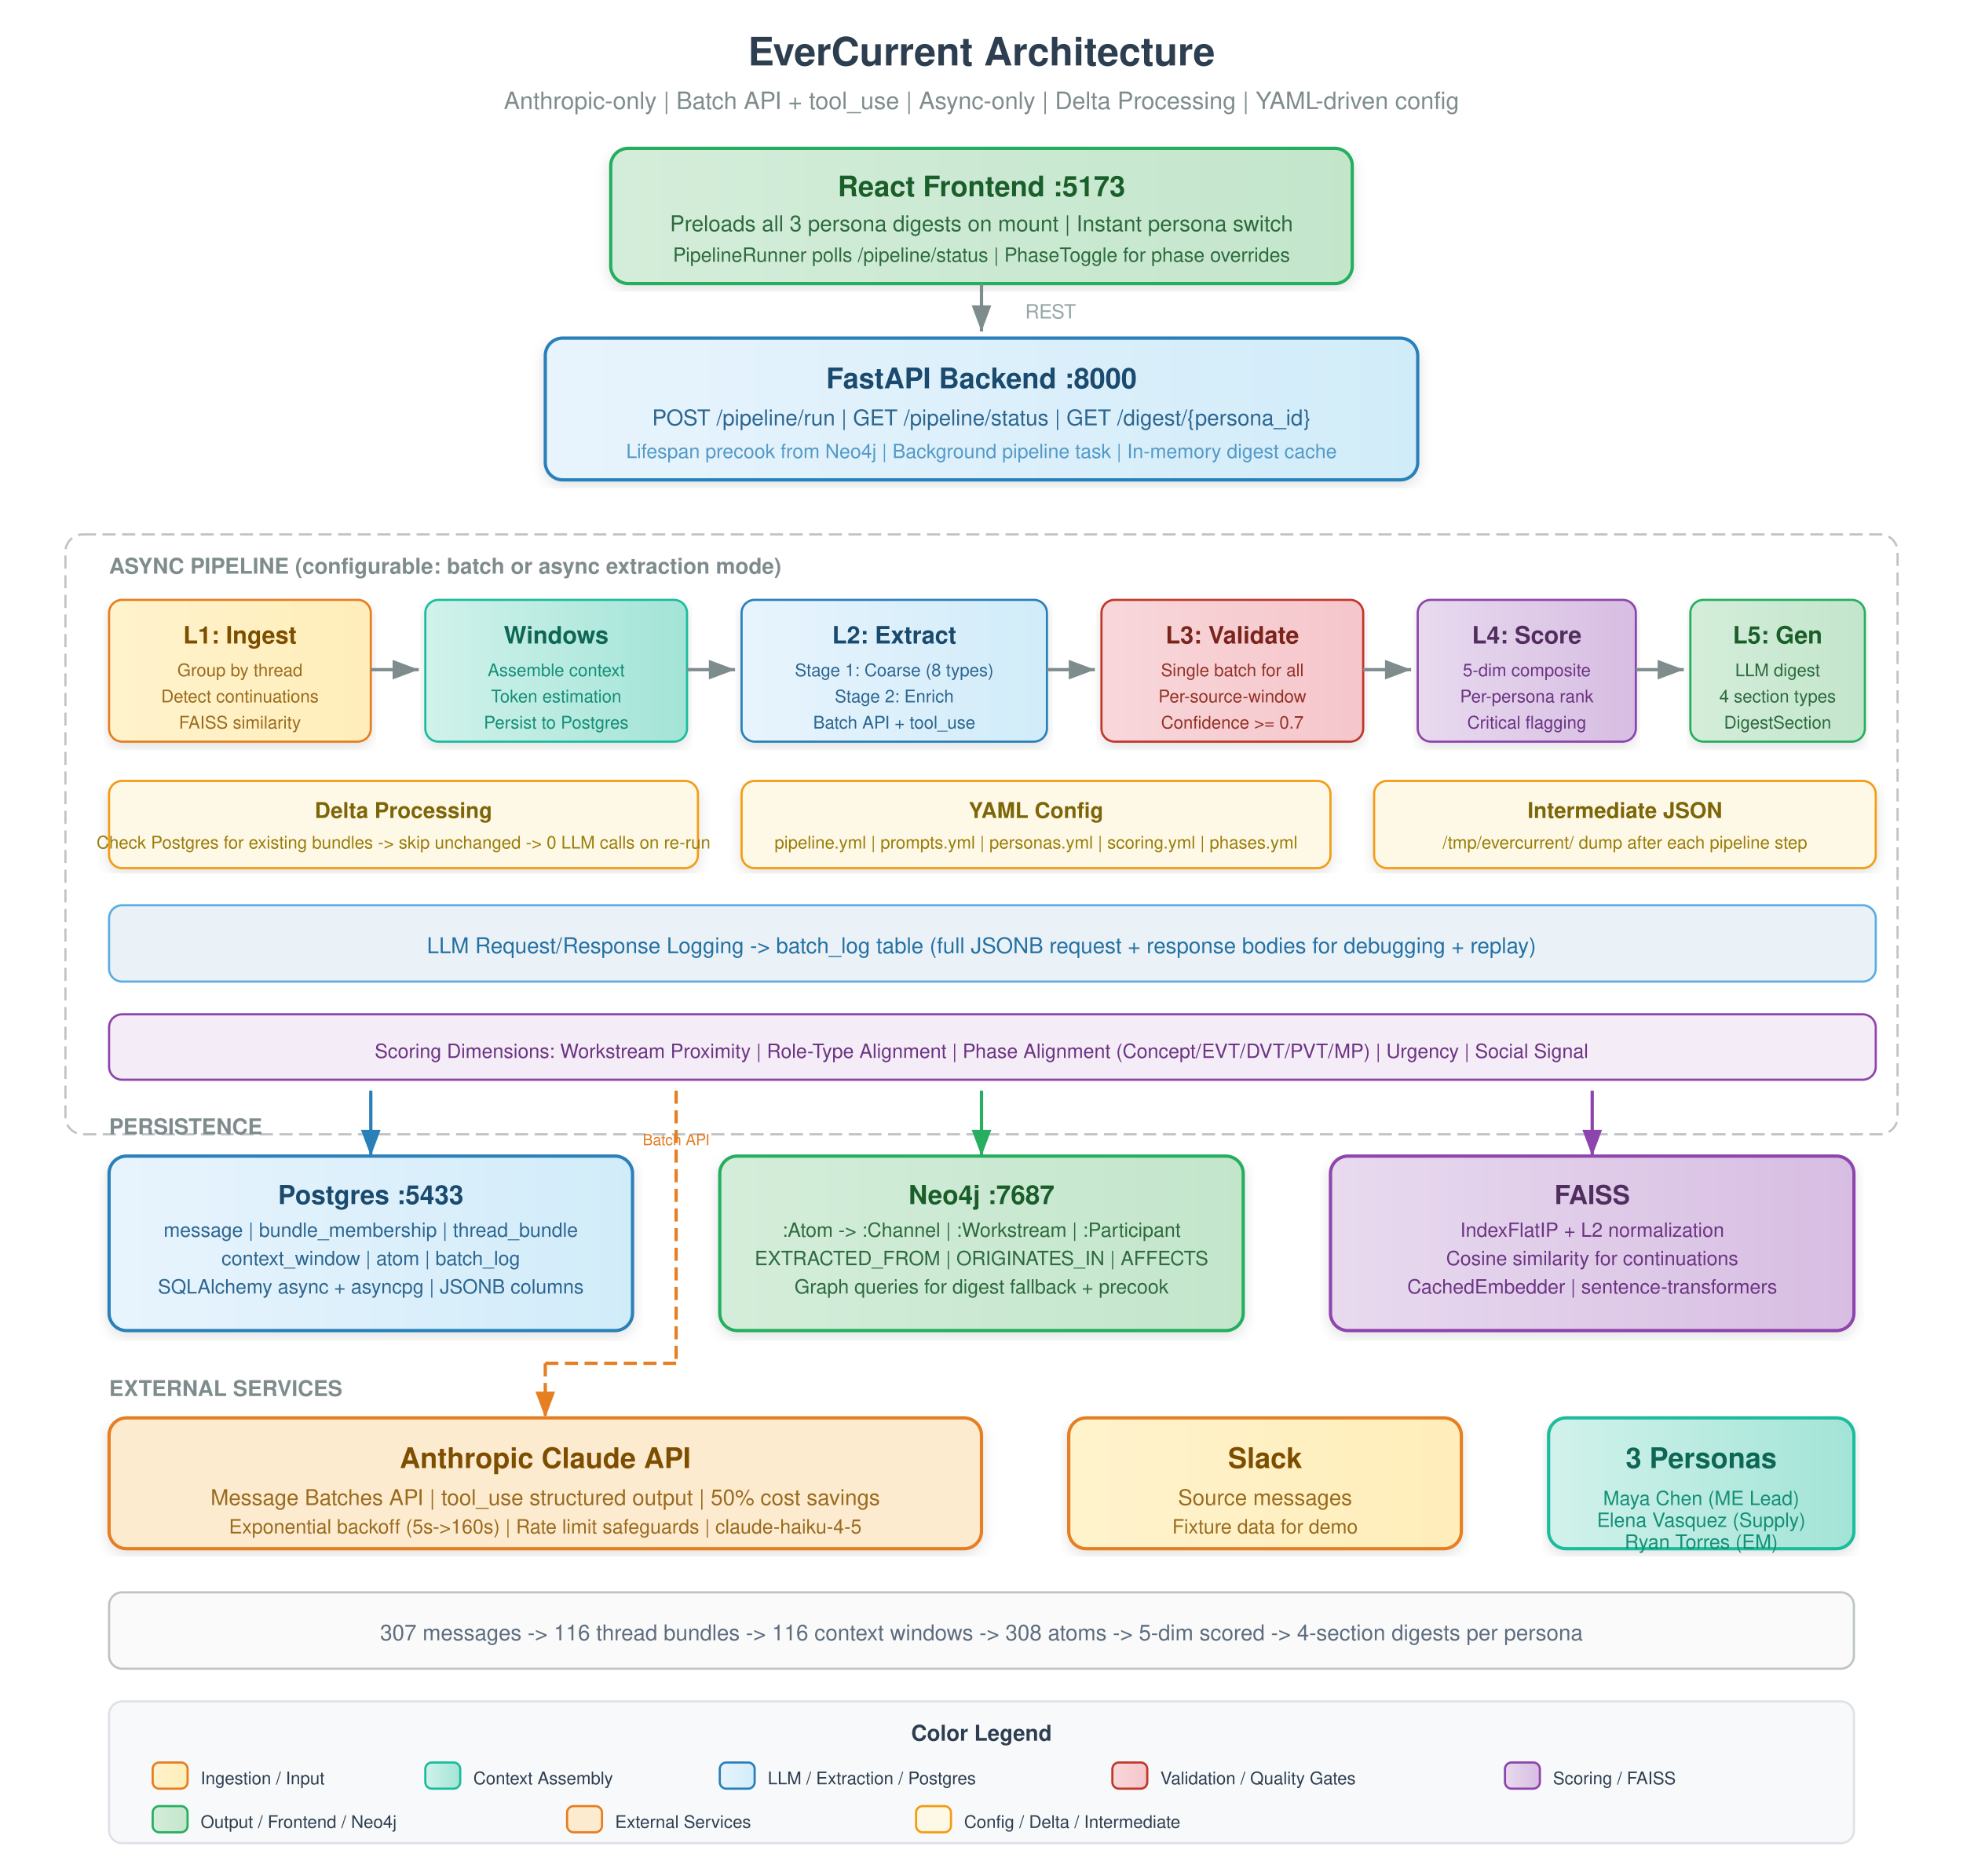
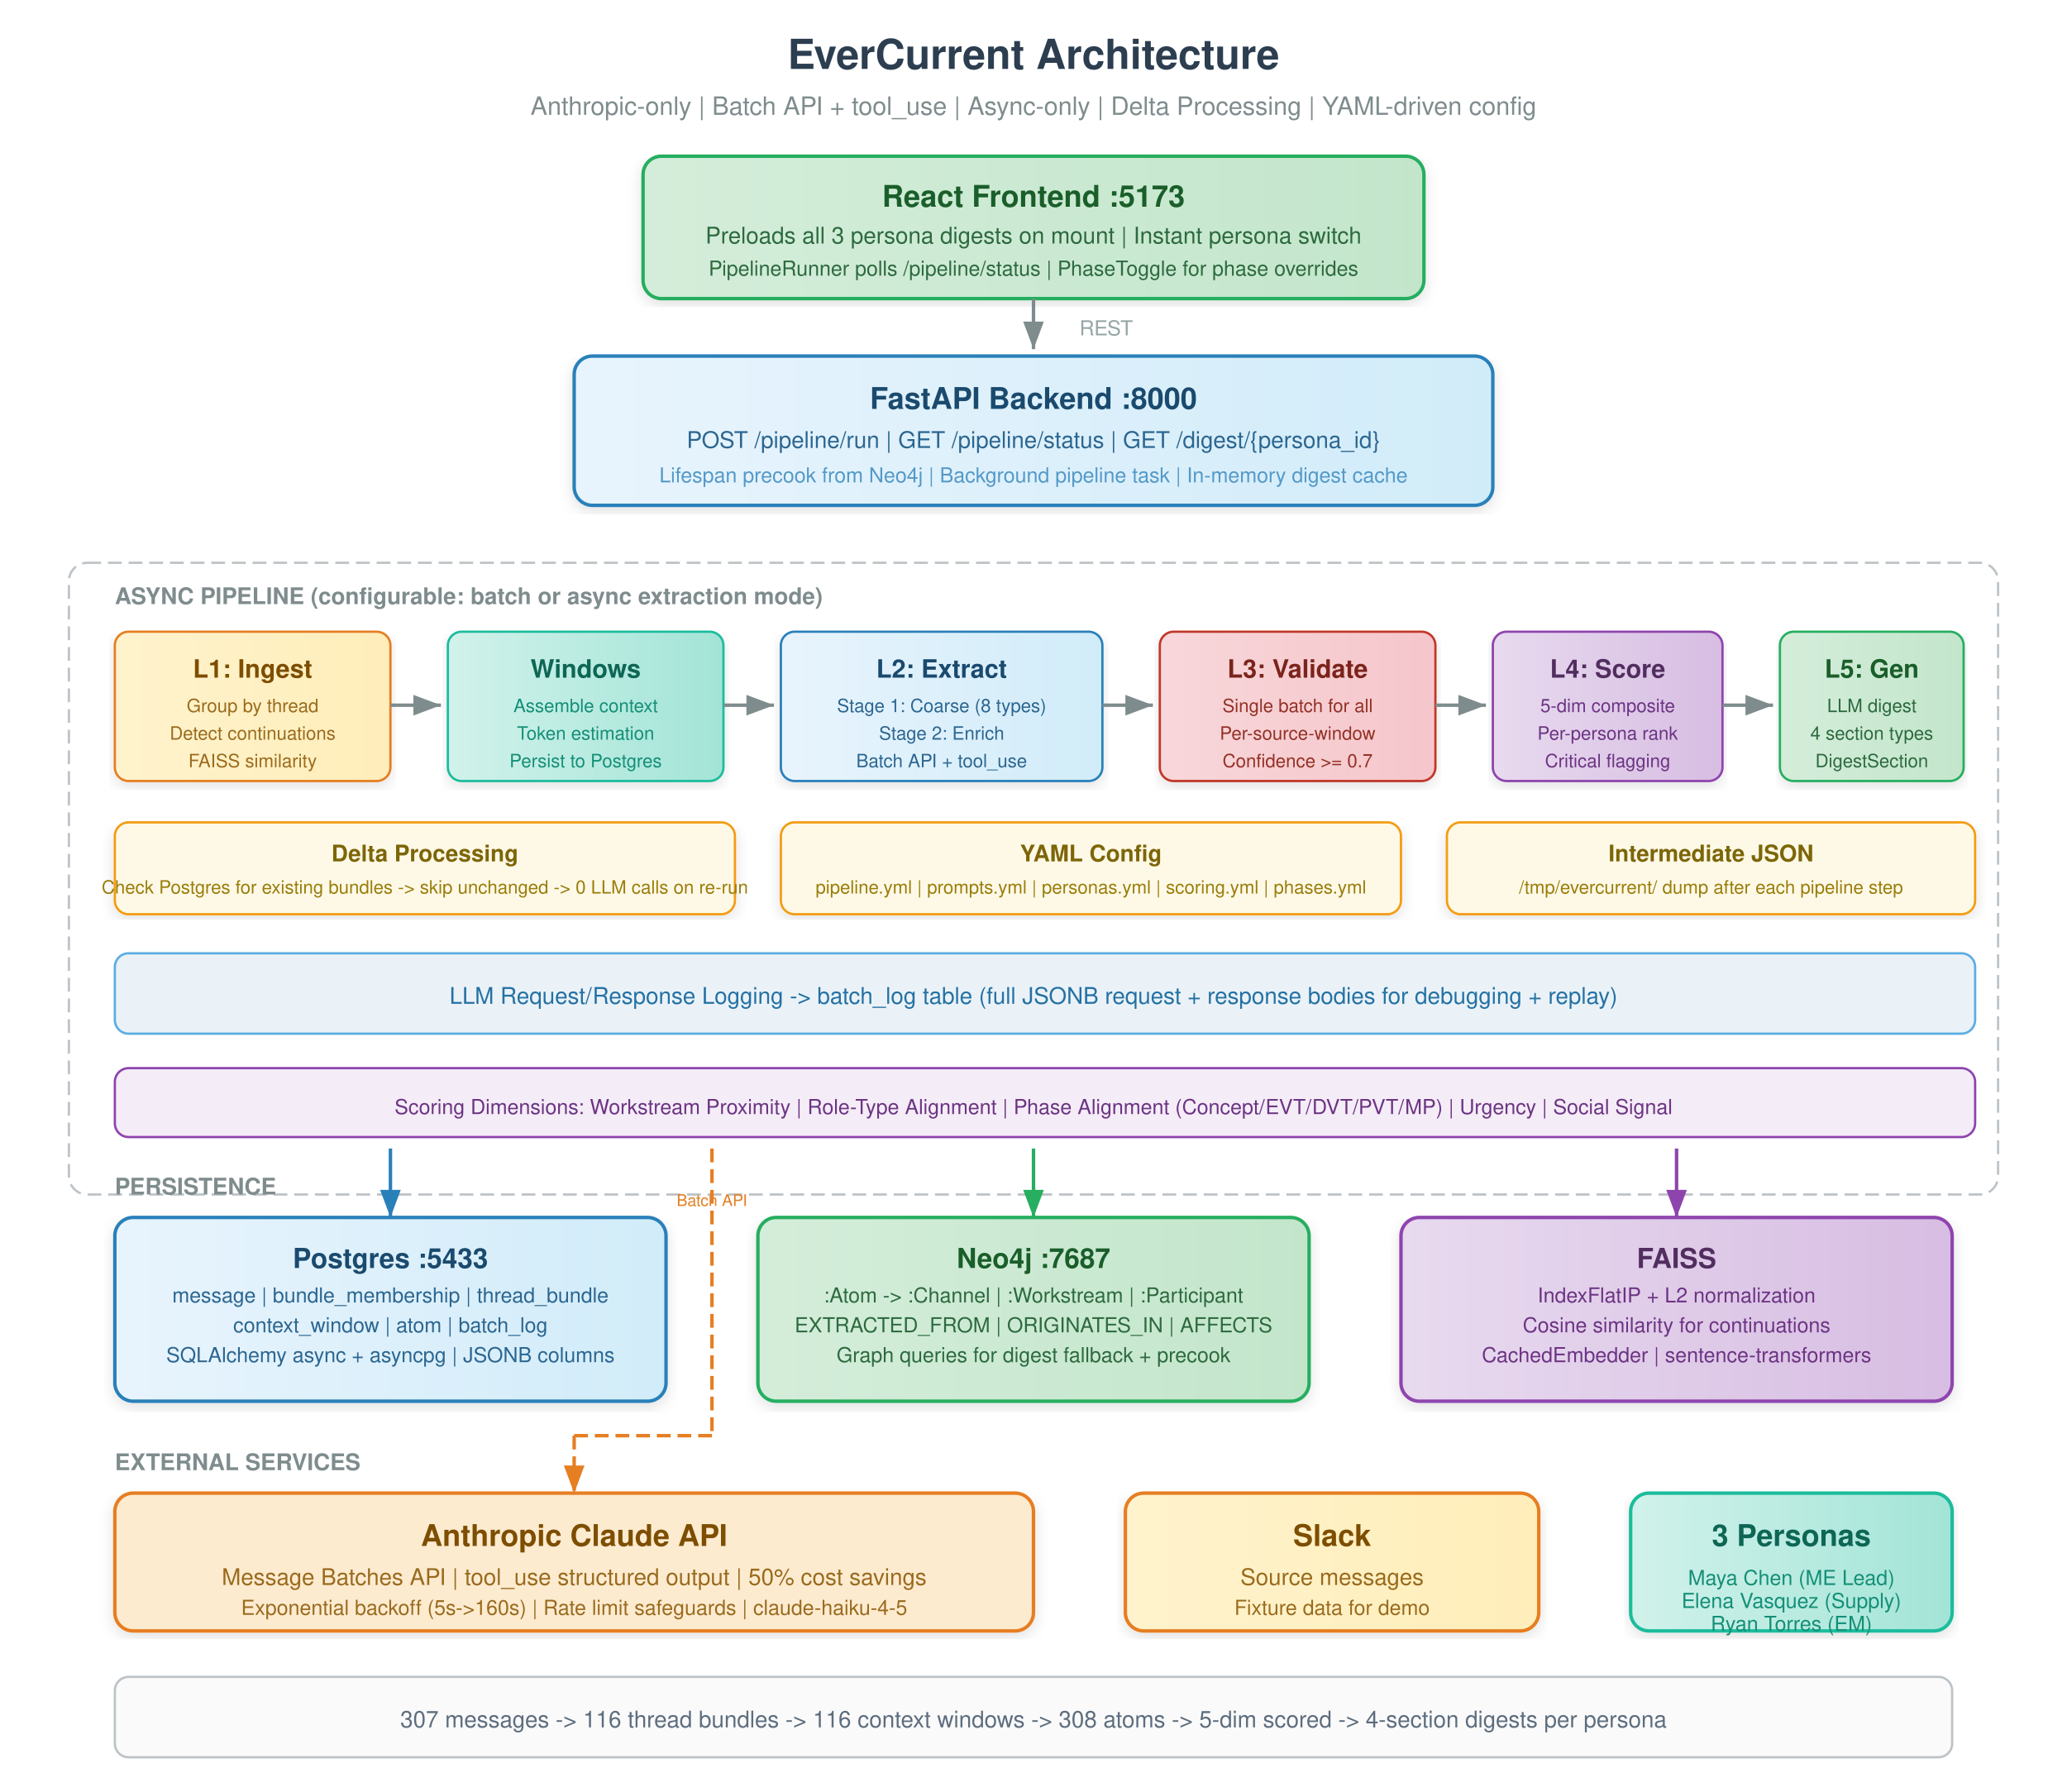
- <svg xmlns="http://www.w3.org/2000/svg" viewBox="0 0 900 860" font-family="'Segoe UI', Helvetica, Arial, sans-serif">
+ <svg xmlns="http://www.w3.org/2000/svg" viewBox="0 0 900 780" font-family="'Segoe UI', Helvetica, Arial, sans-serif">
  <defs>
    <linearGradient id="blueGrad" x1="0%" y1="0%" x2="100%" y2="0%">
      <stop offset="0%" stop-color="#e8f4fd" />
      <stop offset="100%" stop-color="#d1ecf9" />
    </linearGradient>
    <linearGradient id="greenGrad" x1="0%" y1="0%" x2="100%" y2="0%">
      <stop offset="0%" stop-color="#d4edda" />
      <stop offset="100%" stop-color="#c3e6cb" />
    </linearGradient>
    <linearGradient id="orangeGrad" x1="0%" y1="0%" x2="100%" y2="0%">
      <stop offset="0%" stop-color="#fff3cd" />
      <stop offset="100%" stop-color="#ffeeba" />
    </linearGradient>
    <linearGradient id="redGrad" x1="0%" y1="0%" x2="100%" y2="0%">
      <stop offset="0%" stop-color="#f8d7da" />
      <stop offset="100%" stop-color="#f5c6cb" />
    </linearGradient>
    <linearGradient id="purpleGrad" x1="0%" y1="0%" x2="100%" y2="0%">
      <stop offset="0%" stop-color="#e8daef" />
      <stop offset="100%" stop-color="#d7bde2" />
    </linearGradient>
    <linearGradient id="tealGrad" x1="0%" y1="0%" x2="100%" y2="0%">
      <stop offset="0%" stop-color="#d1f2eb" />
      <stop offset="100%" stop-color="#a3e4d7" />
    </linearGradient>
    <filter id="shadow" x="-2%" y="-2%" width="104%" height="108%">
      <feDropShadow dx="0" dy="2" stdDeviation="3" flood-opacity="0.12" />
    </filter>
    <marker id="arrow" markerWidth="8" markerHeight="6" refX="8" refY="3" orient="auto">
      <polygon points="0 0, 8 3, 0 6" fill="#7f8c8d" />
    </marker>
    <marker id="arrowBlue" markerWidth="8" markerHeight="6" refX="8" refY="3" orient="auto">
      <polygon points="0 0, 8 3, 0 6" fill="#2980b9" />
    </marker>
    <marker id="arrowOrange" markerWidth="8" markerHeight="6" refX="8" refY="3" orient="auto">
      <polygon points="0 0, 8 3, 0 6" fill="#e67e22" />
    </marker>
    <marker id="arrowGreen" markerWidth="8" markerHeight="6" refX="8" refY="3" orient="auto">
      <polygon points="0 0, 8 3, 0 6" fill="#27ae60" />
    </marker>
    <marker id="arrowPurple" markerWidth="8" markerHeight="6" refX="8" refY="3" orient="auto">
      <polygon points="0 0, 8 3, 0 6" fill="#8e44ad" />
    </marker>
  </defs>
  <text x="450" y="30" text-anchor="middle" font-size="18" font-weight="bold" fill="#2c3e50">EverCurrent Architecture</text>
  <text x="450" y="50" text-anchor="middle" font-size="11" fill="#7f8c8d">Anthropic-only | Batch API + tool_use | Async-only | Delta Processing | YAML-driven config</text>
  <rect x="280" y="68" width="340" height="62" rx="8" fill="url(#greenGrad)" stroke="#27ae60" stroke-width="1.5" filter="url(#shadow)" />
  <text x="450" y="90" text-anchor="middle" font-size="13" font-weight="bold" fill="#1a5e2a">React Frontend :5173</text>
  <text x="450" y="106" text-anchor="middle" font-size="10" fill="#2d6a3f">Preloads all 3 persona digests on mount | Instant persona switch</text>
  <text x="450" y="120" text-anchor="middle" font-size="9" fill="#2d6a3f">PipelineRunner polls /pipeline/status | PhaseToggle for phase overrides</text>
  <line x1="450" y1="130" x2="450" y2="152" stroke="#7f8c8d" stroke-width="1.5" marker-end="url(#arrow)" />
  <text x="470" y="146" font-size="9" fill="#95a5a6">REST</text>
  <rect x="250" y="155" width="400" height="65" rx="8" fill="url(#blueGrad)" stroke="#2980b9" stroke-width="1.5" filter="url(#shadow)" />
  <text x="450" y="178" text-anchor="middle" font-size="13" font-weight="bold" fill="#1a4a6e">FastAPI Backend :8000</text>
  <text x="450" y="195" text-anchor="middle" font-size="10" fill="#2c6690">POST /pipeline/run | GET /pipeline/status | GET /digest/{persona_id}</text>
  <text x="450" y="210" text-anchor="middle" font-size="9" fill="#5499c7">Lifespan precook from Neo4j | Background pipeline task | In-memory digest cache</text>
  <rect x="30" y="245" width="840" height="275" rx="8" fill="none" stroke="#bdc3c7" stroke-width="1" stroke-dasharray="6,3" />
  <text x="50" y="263" font-size="10" font-weight="bold" fill="#7f8c8d">ASYNC PIPELINE (configurable: batch or async extraction mode)</text>
  <rect x="50" y="275" width="120" height="65" rx="6" fill="url(#orangeGrad)" stroke="#e67e22" stroke-width="1" filter="url(#shadow)" />
  <text x="110" y="295" text-anchor="middle" font-size="11" font-weight="bold" fill="#7d4e00">L1: Ingest</text>
  <text x="110" y="310" text-anchor="middle" font-size="8" fill="#9a6b1e">Group by thread</text>
  <text x="110" y="322" text-anchor="middle" font-size="8" fill="#9a6b1e">Detect continuations</text>
  <text x="110" y="334" text-anchor="middle" font-size="8" fill="#9a6b1e">FAISS similarity</text>
  <line x1="170" y1="307" x2="192" y2="307" stroke="#7f8c8d" stroke-width="1.5" marker-end="url(#arrow)" />
  <rect x="195" y="275" width="120" height="65" rx="6" fill="url(#tealGrad)" stroke="#1abc9c" stroke-width="1" filter="url(#shadow)" />
  <text x="255" y="295" text-anchor="middle" font-size="11" font-weight="bold" fill="#0e6655">Windows</text>
  <text x="255" y="310" text-anchor="middle" font-size="8" fill="#148f77">Assemble context</text>
  <text x="255" y="322" text-anchor="middle" font-size="8" fill="#148f77">Token estimation</text>
  <text x="255" y="334" text-anchor="middle" font-size="8" fill="#148f77">Persist to Postgres</text>
  <line x1="315" y1="307" x2="337" y2="307" stroke="#7f8c8d" stroke-width="1.5" marker-end="url(#arrow)" />
  <rect x="340" y="275" width="140" height="65" rx="6" fill="url(#blueGrad)" stroke="#2980b9" stroke-width="1" filter="url(#shadow)" />
  <text x="410" y="295" text-anchor="middle" font-size="11" font-weight="bold" fill="#1a4a6e">L2: Extract</text>
  <text x="410" y="310" text-anchor="middle" font-size="8" fill="#2c6690">Stage 1: Coarse (8 types)</text>
  <text x="410" y="322" text-anchor="middle" font-size="8" fill="#2c6690">Stage 2: Enrich</text>
  <text x="410" y="334" text-anchor="middle" font-size="8" fill="#2c6690">Batch API + tool_use</text>
  <line x1="480" y1="307" x2="502" y2="307" stroke="#7f8c8d" stroke-width="1.5" marker-end="url(#arrow)" />
  <rect x="505" y="275" width="120" height="65" rx="6" fill="url(#redGrad)" stroke="#c0392b" stroke-width="1" filter="url(#shadow)" />
  <text x="565" y="295" text-anchor="middle" font-size="11" font-weight="bold" fill="#7b241c">L3: Validate</text>
  <text x="565" y="310" text-anchor="middle" font-size="8" fill="#943126">Single batch for all</text>
  <text x="565" y="322" text-anchor="middle" font-size="8" fill="#943126">Per-source-window</text>
  <text x="565" y="334" text-anchor="middle" font-size="8" fill="#943126">Confidence &gt;= 0.7</text>
  <line x1="625" y1="307" x2="647" y2="307" stroke="#7f8c8d" stroke-width="1.5" marker-end="url(#arrow)" />
  <rect x="650" y="275" width="100" height="65" rx="6" fill="url(#purpleGrad)" stroke="#8e44ad" stroke-width="1" filter="url(#shadow)" />
  <text x="700" y="295" text-anchor="middle" font-size="11" font-weight="bold" fill="#512e5f">L4: Score</text>
  <text x="700" y="310" text-anchor="middle" font-size="8" fill="#6c3483">5-dim composite</text>
  <text x="700" y="322" text-anchor="middle" font-size="8" fill="#6c3483">Per-persona rank</text>
  <text x="700" y="334" text-anchor="middle" font-size="8" fill="#6c3483">Critical flagging</text>
  <line x1="750" y1="307" x2="772" y2="307" stroke="#7f8c8d" stroke-width="1.5" marker-end="url(#arrow)" />
  <rect x="775" y="275" width="80" height="65" rx="6" fill="url(#greenGrad)" stroke="#27ae60" stroke-width="1" filter="url(#shadow)" />
  <text x="815" y="295" text-anchor="middle" font-size="11" font-weight="bold" fill="#1a5e2a">L5: Gen</text>
  <text x="815" y="310" text-anchor="middle" font-size="8" fill="#2d6a3f">LLM digest</text>
  <text x="815" y="322" text-anchor="middle" font-size="8" fill="#2d6a3f">4 section types</text>
  <text x="815" y="334" text-anchor="middle" font-size="8" fill="#2d6a3f">DigestSection</text>
  <rect x="50" y="358" width="270" height="40" rx="6" fill="#fef9e7" stroke="#f39c12" stroke-width="1" filter="url(#shadow)" />
  <text x="185" y="375" text-anchor="middle" font-size="10" font-weight="bold" fill="#7d6608">Delta Processing</text>
  <text x="185" y="389" text-anchor="middle" font-size="8" fill="#9a7d0a">Check Postgres for existing bundles -&gt; skip unchanged -&gt; 0 LLM calls on re-run</text>
  <rect x="340" y="358" width="270" height="40" rx="6" fill="#fef9e7" stroke="#f39c12" stroke-width="1" filter="url(#shadow)" />
  <text x="475" y="375" text-anchor="middle" font-size="10" font-weight="bold" fill="#7d6608">YAML Config</text>
  <text x="475" y="389" text-anchor="middle" font-size="8" fill="#9a7d0a">pipeline.yml | prompts.yml | personas.yml | scoring.yml | phases.yml</text>
  <rect x="630" y="358" width="230" height="40" rx="6" fill="#fef9e7" stroke="#f39c12" stroke-width="1" filter="url(#shadow)" />
  <text x="745" y="375" text-anchor="middle" font-size="10" font-weight="bold" fill="#7d6608">Intermediate JSON</text>
  <text x="745" y="389" text-anchor="middle" font-size="8" fill="#9a7d0a">/tmp/evercurrent/ dump after each pipeline step</text>
  <rect x="50" y="415" width="810" height="35" rx="6" fill="#eaf2f8" stroke="#5dade2" stroke-width="1" />
  <text x="450" y="437" text-anchor="middle" font-size="10" fill="#2471a3">LLM Request/Response Logging -&gt; batch_log table (full JSONB request + response bodies for debugging + replay)</text>
  <rect x="50" y="465" width="810" height="30" rx="6" fill="#f4ecf7" stroke="#8e44ad" stroke-width="1" />
  <text x="450" y="485" text-anchor="middle" font-size="9" fill="#6c3483">Scoring Dimensions: Workstream Proximity | Role-Type Alignment | Phase Alignment (Concept/EVT/DVT/PVT/MP) | Urgency | Social Signal</text>
  <text x="50" y="520" font-size="10" font-weight="bold" fill="#7f8c8d">PERSISTENCE</text>
  <rect x="50" y="530" width="240" height="80" rx="8" fill="url(#blueGrad)" stroke="#2980b9" stroke-width="1.5" filter="url(#shadow)" />
  <text x="170" y="552" text-anchor="middle" font-size="12" font-weight="bold" fill="#1a4a6e">Postgres :5433</text>
  <text x="170" y="567" text-anchor="middle" font-size="9" fill="#2c6690">message | bundle_membership | thread_bundle</text>
  <text x="170" y="580" text-anchor="middle" font-size="9" fill="#2c6690">context_window | atom | batch_log</text>
  <text x="170" y="593" text-anchor="middle" font-size="9" fill="#2c6690">SQLAlchemy async + asyncpg | JSONB columns</text>
  <rect x="330" y="530" width="240" height="80" rx="8" fill="url(#greenGrad)" stroke="#27ae60" stroke-width="1.5" filter="url(#shadow)" />
  <text x="450" y="552" text-anchor="middle" font-size="12" font-weight="bold" fill="#1a5e2a">Neo4j :7687</text>
  <text x="450" y="567" text-anchor="middle" font-size="9" fill="#2d6a3f">:Atom -&gt; :Channel | :Workstream | :Participant</text>
  <text x="450" y="580" text-anchor="middle" font-size="9" fill="#2d6a3f">EXTRACTED_FROM | ORIGINATES_IN | AFFECTS</text>
  <text x="450" y="593" text-anchor="middle" font-size="9" fill="#2d6a3f">Graph queries for digest fallback + precook</text>
  <rect x="610" y="530" width="240" height="80" rx="8" fill="url(#purpleGrad)" stroke="#8e44ad" stroke-width="1.5" filter="url(#shadow)" />
  <text x="730" y="552" text-anchor="middle" font-size="12" font-weight="bold" fill="#512e5f">FAISS</text>
  <text x="730" y="567" text-anchor="middle" font-size="9" fill="#6c3483">IndexFlatIP + L2 normalization</text>
  <text x="730" y="580" text-anchor="middle" font-size="9" fill="#6c3483">Cosine similarity for continuations</text>
  <text x="730" y="593" text-anchor="middle" font-size="9" fill="#6c3483">CachedEmbedder | sentence-transformers</text>
  <line x1="170" y1="500" x2="170" y2="530" stroke="#2980b9" stroke-width="1.5" marker-end="url(#arrowBlue)" />
  <line x1="450" y1="500" x2="450" y2="530" stroke="#27ae60" stroke-width="1.5" marker-end="url(#arrowGreen)" />
  <line x1="730" y1="500" x2="730" y2="530" stroke="#8e44ad" stroke-width="1.5" marker-end="url(#arrowPurple)" />
  <text x="50" y="640" font-size="10" font-weight="bold" fill="#7f8c8d">EXTERNAL SERVICES</text>
  <rect x="50" y="650" width="400" height="60" rx="8" fill="#fdebd0" stroke="#e67e22" stroke-width="1.5" filter="url(#shadow)" />
  <text x="250" y="673" text-anchor="middle" font-size="13" font-weight="bold" fill="#7d4e00">Anthropic Claude API</text>
  <text x="250" y="690" text-anchor="middle" font-size="10" fill="#9a6b1e">Message Batches API | tool_use structured output | 50% cost savings</text>
  <text x="250" y="703" text-anchor="middle" font-size="9" fill="#9a6b1e">Exponential backoff (5s-&gt;160s) | Rate limit safeguards | claude-haiku-4-5</text>
  <rect x="490" y="650" width="180" height="60" rx="8" fill="url(#orangeGrad)" stroke="#e67e22" stroke-width="1.5" filter="url(#shadow)" />
  <text x="580" y="673" text-anchor="middle" font-size="13" font-weight="bold" fill="#7d4e00">Slack</text>
  <text x="580" y="690" text-anchor="middle" font-size="10" fill="#9a6b1e">Source messages</text>
  <text x="580" y="703" text-anchor="middle" font-size="9" fill="#9a6b1e">Fixture data for demo</text>
  <rect x="710" y="650" width="140" height="60" rx="8" fill="url(#tealGrad)" stroke="#1abc9c" stroke-width="1.5" filter="url(#shadow)" />
  <text x="780" y="673" text-anchor="middle" font-size="13" font-weight="bold" fill="#0e6655">3 Personas</text>
  <text x="780" y="690" text-anchor="middle" font-size="9" fill="#148f77">Maya Chen (ME Lead)</text>
  <text x="780" y="700" text-anchor="middle" font-size="9" fill="#148f77">Elena Vasquez (Supply)</text>
  <text x="780" y="710" text-anchor="middle" font-size="9" fill="#148f77">Ryan Torres (EM)</text>
  <line x1="310" y1="500" x2="310" y2="625" stroke="#e67e22" stroke-width="1.5" stroke-dasharray="6,3" />
  <line x1="310" y1="625" x2="250" y2="625" stroke="#e67e22" stroke-width="1.5" stroke-dasharray="6,3" />
  <line x1="250" y1="625" x2="250" y2="650" stroke="#e67e22" stroke-width="1.5" stroke-dasharray="6,3" marker-end="url(#arrowOrange)" />
  <text x="310" y="525" text-anchor="middle" font-size="7" fill="#e67e22">Batch API</text>
  <rect x="50" y="730" width="800" height="35" rx="6" fill="#fafafa" stroke="#bdc3c7" stroke-width="1" />
  <text x="450" y="752" text-anchor="middle" font-size="10" fill="#5d6d7e">307 messages -&gt; 116 thread bundles -&gt; 116 context windows -&gt; 308 atoms -&gt; 5-dim scored -&gt; 4-section digests per persona</text>
-   <rect x="50" y="780" width="800" height="65" rx="6" fill="#f8f9fa" stroke="#dee2e6" stroke-width="1" />
-   <text x="450" y="798" text-anchor="middle" font-size="10" font-weight="bold" fill="#2c3e50">Color Legend</text>
-   <rect x="70" y="808" width="16" height="12" rx="3" fill="url(#orangeGrad)" stroke="#e67e22" stroke-width="1" />
-   <text x="92" y="818" font-size="8" fill="#2c3e50">Ingestion / Input</text>
-   <rect x="195" y="808" width="16" height="12" rx="3" fill="url(#tealGrad)" stroke="#1abc9c" stroke-width="1" />
-   <text x="217" y="818" font-size="8" fill="#2c3e50">Context Assembly</text>
-   <rect x="330" y="808" width="16" height="12" rx="3" fill="url(#blueGrad)" stroke="#2980b9" stroke-width="1" />
-   <text x="352" y="818" font-size="8" fill="#2c3e50">LLM / Extraction / Postgres</text>
-   <rect x="510" y="808" width="16" height="12" rx="3" fill="url(#redGrad)" stroke="#c0392b" stroke-width="1" />
-   <text x="532" y="818" font-size="8" fill="#2c3e50">Validation / Quality Gates</text>
-   <rect x="690" y="808" width="16" height="12" rx="3" fill="url(#purpleGrad)" stroke="#8e44ad" stroke-width="1" />
-   <text x="712" y="818" font-size="8" fill="#2c3e50">Scoring / FAISS</text>
-   <rect x="70" y="828" width="16" height="12" rx="3" fill="url(#greenGrad)" stroke="#27ae60" stroke-width="1" />
-   <text x="92" y="838" font-size="8" fill="#2c3e50">Output / Frontend / Neo4j</text>
-   <rect x="260" y="828" width="16" height="12" rx="3" fill="#fdebd0" stroke="#e67e22" stroke-width="1" />
-   <text x="282" y="838" font-size="8" fill="#2c3e50">External Services</text>
-   <rect x="420" y="828" width="16" height="12" rx="3" fill="#fef9e7" stroke="#f39c12" stroke-width="1" />
-   <text x="442" y="838" font-size="8" fill="#2c3e50">Config / Delta / Intermediate</text>
</svg>
